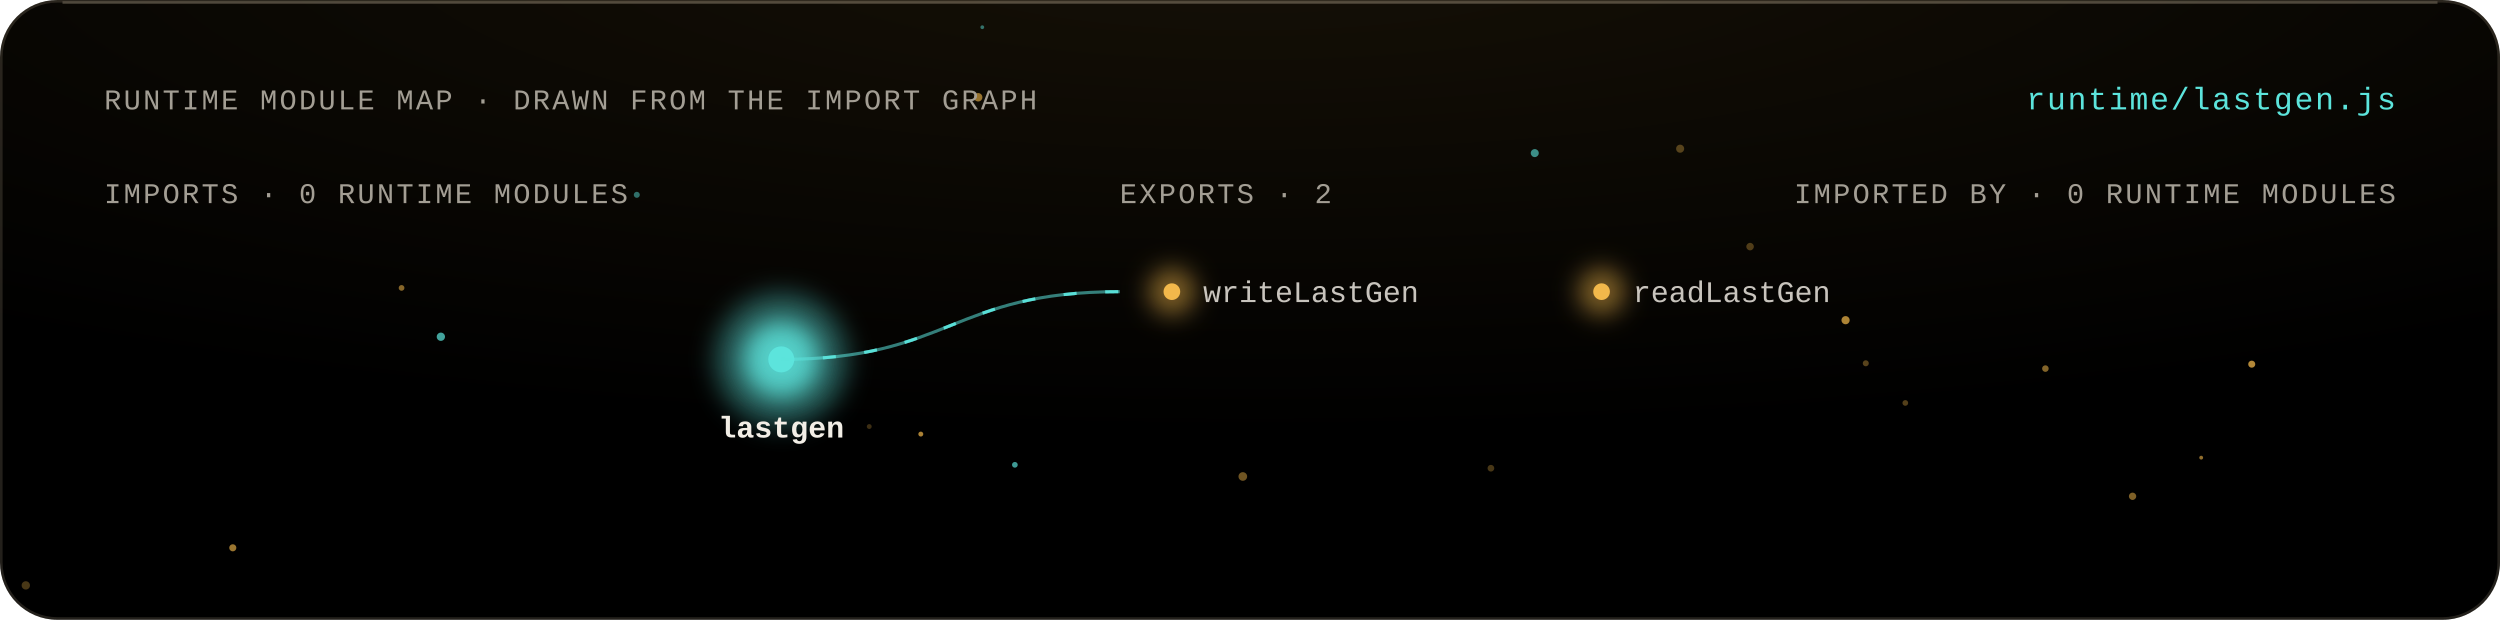
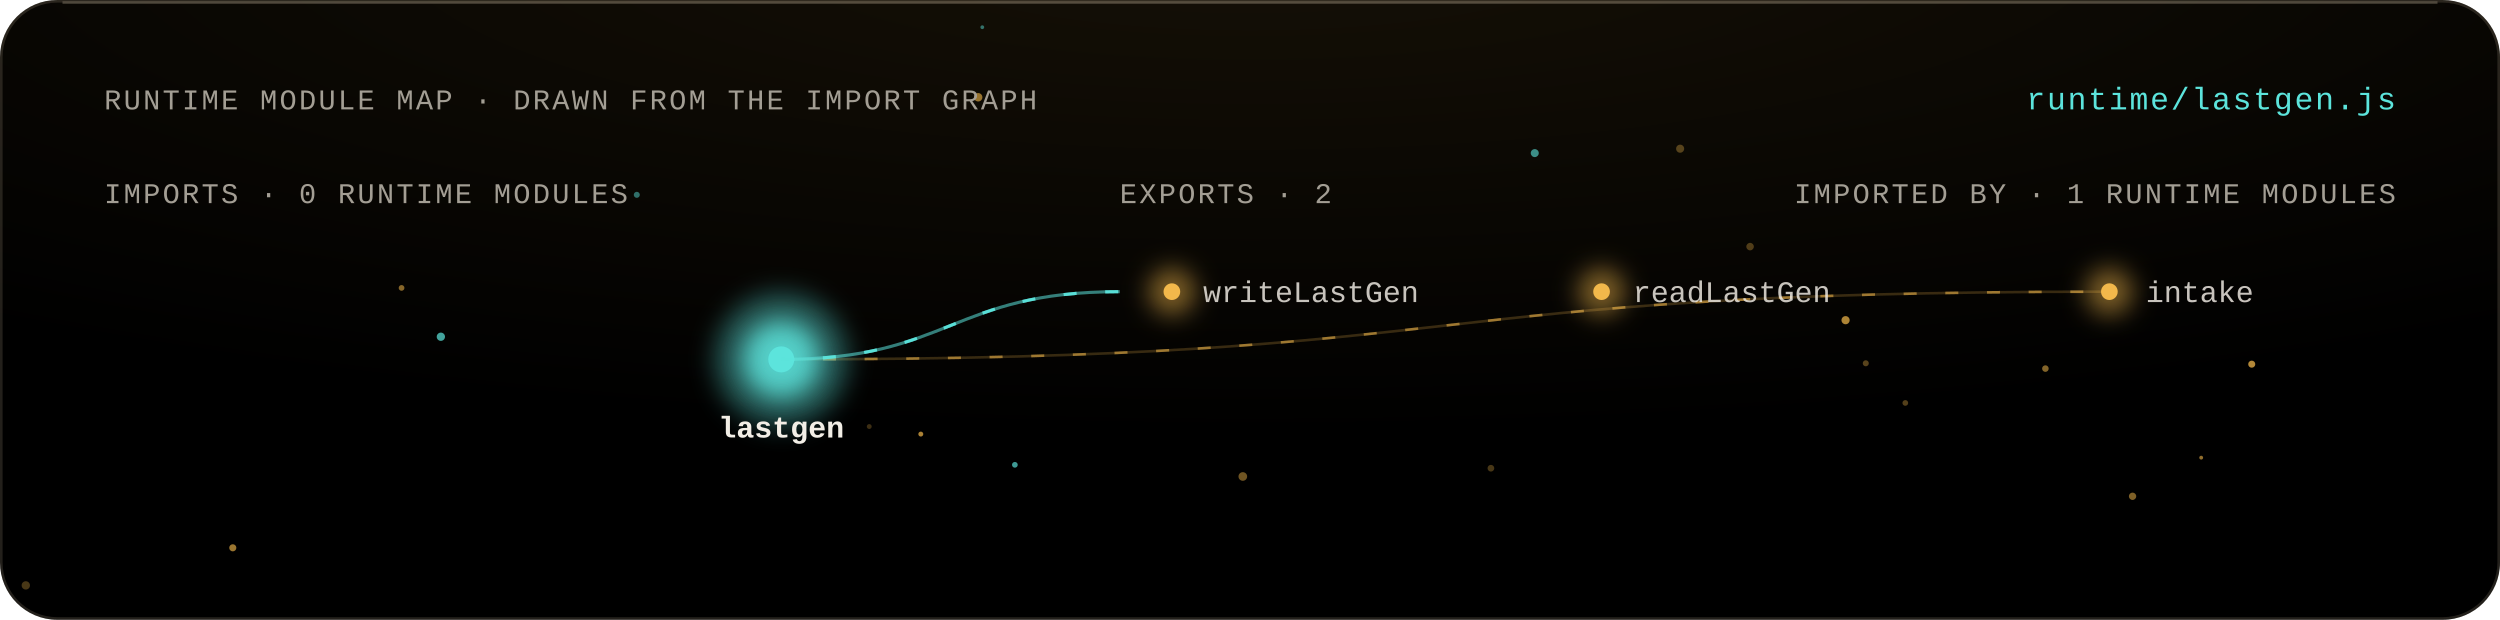
<svg xmlns="http://www.w3.org/2000/svg" viewBox="0 0 960 238" width="960" height="238" role="img" aria-labelledby="t">
  <style>
  text { font-family: 'Geist Mono', ui-monospace, 'Liberation Mono', Menlo, monospace; fill: #F2EEE6; }
  .m { fill: #A39E94; font-size: 11px; letter-spacing: .08em; }
  .l { font-size: 11.5px; }
  .h { font-size: 12px; fill: #5CE4DC; letter-spacing: .06em; }
  .flow { stroke-dasharray: 5 11; animation: flow 3s linear infinite; }
  @keyframes flow { to { stroke-dashoffset: -32; } }
  .breathe { animation: breathe 4.2s ease-in-out infinite; }
  @keyframes breathe { 50% { opacity: .38; } }
  .beat { animation: beat 2.6s ease-in-out infinite; transform-box: fill-box; transform-origin: center; }
  @keyframes beat { 50% { opacity: .55; transform: scale(1.35); } }
  .spin { transform-box: fill-box; transform-origin: center; animation: spin 48s linear infinite; }
  .spin-r { transform-box: fill-box; transform-origin: center; animation: spin 64s linear infinite reverse; }
  @keyframes spin { to { transform: rotate(360deg); } }
  @media (prefers-reduced-motion: reduce) { * { animation: none !important; } }
</style>
  <defs>
    <filter id="bloom" x="-80%" y="-80%" width="260%" height="260%">
      <feGaussianBlur stdDeviation="4.5" />
    </filter>
    <filter id="soft" x="-30%" y="-30%" width="160%" height="160%">
      <feGaussianBlur stdDeviation="1.4" />
    </filter>
    <radialGradient id="key" cx="50%" cy="-10%" r="80%">
      <stop offset="0" stop-color="#F2B84B" stop-opacity=".09" />
      <stop offset="1" stop-color="#F2B84B" stop-opacity="0" />
    </radialGradient>
    <linearGradient id="pair" x1="0" x2="1">
      <stop offset="0" stop-color="#F2B84B" />
      <stop offset="1" stop-color="#5CE4DC" />
    </linearGradient>
  </defs>
  <rect width="960" height="238" rx="22" fill="#000" />
  <rect width="960" height="238" rx="22" fill="url(#key)" />
  <rect x=".5" y=".5" width="959" height="237" rx="21.5" fill="none" stroke="rgba(255,232,196,.14)" />
  <path d="M 24 1 H 936" stroke="rgba(255,238,208,.22)" stroke-width="1" />
  <g>
    <circle cx="244.53" cy="74.81" r="1.16" fill="#5CE4DC" opacity="0.47" class="breathe" style="animation-delay:-3.15s" />
    <circle cx="333.79" cy="163.79" r="0.94" fill="#F2B84B" opacity="0.25" class="breathe" style="animation-delay:-4s" />
    <circle cx="645.17" cy="57.1" r="1.55" fill="#F2B84B" opacity="0.33" class="breathe" style="animation-delay:-4.05s" />
    <circle cx="672.03" cy="94.7" r="1.44" fill="#F2B84B" opacity="0.31" class="breathe" style="animation-delay:-2.98s" />
    <circle cx="9.91" cy="224.79" r="1.6" fill="#F2B84B" opacity="0.3" class="breathe" style="animation-delay:-3.01s" />
    <circle cx="864.67" cy="139.84" r="1.36" fill="#F2B84B" opacity="0.74" class="breathe" style="animation-delay:-2.03s" />
    <circle cx="169.29" cy="129.31" r="1.59" fill="#5CE4DC" opacity="0.71" class="breathe" style="animation-delay:-1.28s" />
    <circle cx="353.59" cy="166.69" r="0.95" fill="#F2B84B" opacity="0.7" class="breathe" style="animation-delay:-3.6s" />
    <circle cx="477.24" cy="182.97" r="1.66" fill="#F2B84B" opacity="0.46" class="breathe" style="animation-delay:-3.5s" />
    <circle cx="375.62" cy="37.35" r="1.62" fill="#F2B84B" opacity="0.61" class="breathe" style="animation-delay:-4.14s" />
    <circle cx="716.46" cy="139.5" r="1.16" fill="#F2B84B" opacity="0.36" class="breathe" style="animation-delay:-1.56s" />
    <circle cx="154.2" cy="110.56" r="1.1" fill="#F2B84B" opacity="0.55" class="breathe" style="animation-delay:-3.97s" />
    <circle cx="785.43" cy="141.54" r="1.26" fill="#F2B84B" opacity="0.54" class="breathe" style="animation-delay:-0.41s" />
    <circle cx="589.35" cy="58.79" r="1.54" fill="#5CE4DC" opacity="0.6" class="breathe" style="animation-delay:-1.5s" />
    <circle cx="89.39" cy="210.36" r="1.37" fill="#F2B84B" opacity="0.64" class="breathe" style="animation-delay:-0.94s" />
    <circle cx="818.9" cy="190.57" r="1.41" fill="#F2B84B" opacity="0.52" class="breathe" style="animation-delay:-1.78s" />
    <circle cx="845.26" cy="175.74" r="0.74" fill="#F2B84B" opacity="0.6" class="breathe" style="animation-delay:-2.48s" />
    <circle cx="708.7" cy="122.95" r="1.57" fill="#F2B84B" opacity="0.71" class="breathe" style="animation-delay:-3.77s" />
    <circle cx="572.51" cy="179.8" r="1.29" fill="#F2B84B" opacity="0.3" class="breathe" style="animation-delay:-3.62s" />
    <circle cx="389.71" cy="178.49" r="1.1" fill="#5CE4DC" opacity="0.67" class="breathe" style="animation-delay:-1.79s" />
    <circle cx="377.2" cy="10.45" r="0.73" fill="#5CE4DC" opacity="0.47" class="breathe" style="animation-delay:-2.02s" />
    <circle cx="731.64" cy="154.73" r="1.1" fill="#F2B84B" opacity="0.34" class="breathe" style="animation-delay:-4.16s" />
  </g>
  <text x="40" y="42" class="m" text-anchor="start">RUNTIME MODULE MAP · DRAWN FROM THE IMPORT GRAPH</text>
  <text x="920" y="42" class="h" text-anchor="end">runtime/lastgen.js</text>
  <text x="40" y="78" class="m" text-anchor="start">IMPORTS · 0 RUNTIME MODULES</text>
  <text x="430" y="78" class="m" text-anchor="start">EXPORTS · 2</text>
-   <text x="920" y="78" class="m" text-anchor="end">IMPORTED BY · 0 RUNTIME MODULES</text>
+   <text x="920" y="78" class="m" text-anchor="end">IMPORTED BY · 1 RUNTIME MODULES</text>
+   <path d="M 300 138 C 580.5 138, 529.5 112, 810 112" fill="none" stroke="#F2B84B" stroke-opacity="0.22" stroke-width="1" />
+   <path d="M 300 138 C 580.5 138, 529.5 112, 810 112" fill="none" stroke="#F2B84B" stroke-opacity="0.55" stroke-width="1" class="flow" />
+   <g>
+     <circle cx="810" cy="112" r="9" fill="#F2B84B" opacity="0.5" filter="url(#bloom)" class="breathe" style="animation-delay:-0.02s" />
+     <circle cx="810" cy="112" r="3.2" fill="#F2B84B" />
+   </g>
+   <text x="824" y="116" class="l" text-anchor="start" fill="#F2EEE6" fill-opacity=".82">intake</text>
  <circle cx="300" cy="138" r="26" fill="#5CE4DC" opacity=".35" filter="url(#bloom)" class="beat" />
  <g>
    <circle cx="300" cy="138" r="15" fill="#5CE4DC" opacity="0.85" filter="url(#bloom)" class="beat" style="animation-delay:-0s" />
    <circle cx="300" cy="138" r="5" fill="#5CE4DC" />
  </g>
  <text x="300" y="168" class="l" text-anchor="middle" fill="#5CE4DC" font-weight="700" font-size="13">lastgen</text>
  <path d="M 300 138 C 365 138, 365 112, 430 112" fill="none" stroke="#5CE4DC" stroke-opacity="0.55" stroke-width="1.2" />
  <path d="M 300 138 C 365 138, 365 112, 430 112" fill="none" stroke="#5CE4DC" stroke-opacity="0.95" stroke-width="1.2" class="flow" />
  <g>
-     <circle cx="450" cy="112" r="9" fill="#F2B84B" opacity="0.5" filter="url(#bloom)" class="breathe" style="animation-delay:-0.02s" />
+     <circle cx="450" cy="112" r="9" fill="#F2B84B" opacity="0.5" filter="url(#bloom)" class="breathe" style="animation-delay:-1.66s" />
    <circle cx="450" cy="112" r="3.2" fill="#F2B84B" />
  </g>
  <text x="462" y="116" class="l" text-anchor="start" fill="#F2EEE6" fill-opacity=".82">writeLastGen</text>
  <g>
-     <circle cx="615" cy="112" r="9" fill="#F2B84B" opacity="0.5" filter="url(#bloom)" class="breathe" style="animation-delay:-1.66s" />
+     <circle cx="615" cy="112" r="9" fill="#F2B84B" opacity="0.5" filter="url(#bloom)" class="breathe" style="animation-delay:-1.02s" />
    <circle cx="615" cy="112" r="3.2" fill="#F2B84B" />
  </g>
  <text x="627" y="116" class="l" text-anchor="start" fill="#F2EEE6" fill-opacity=".82">readLastGen</text>
</svg>
